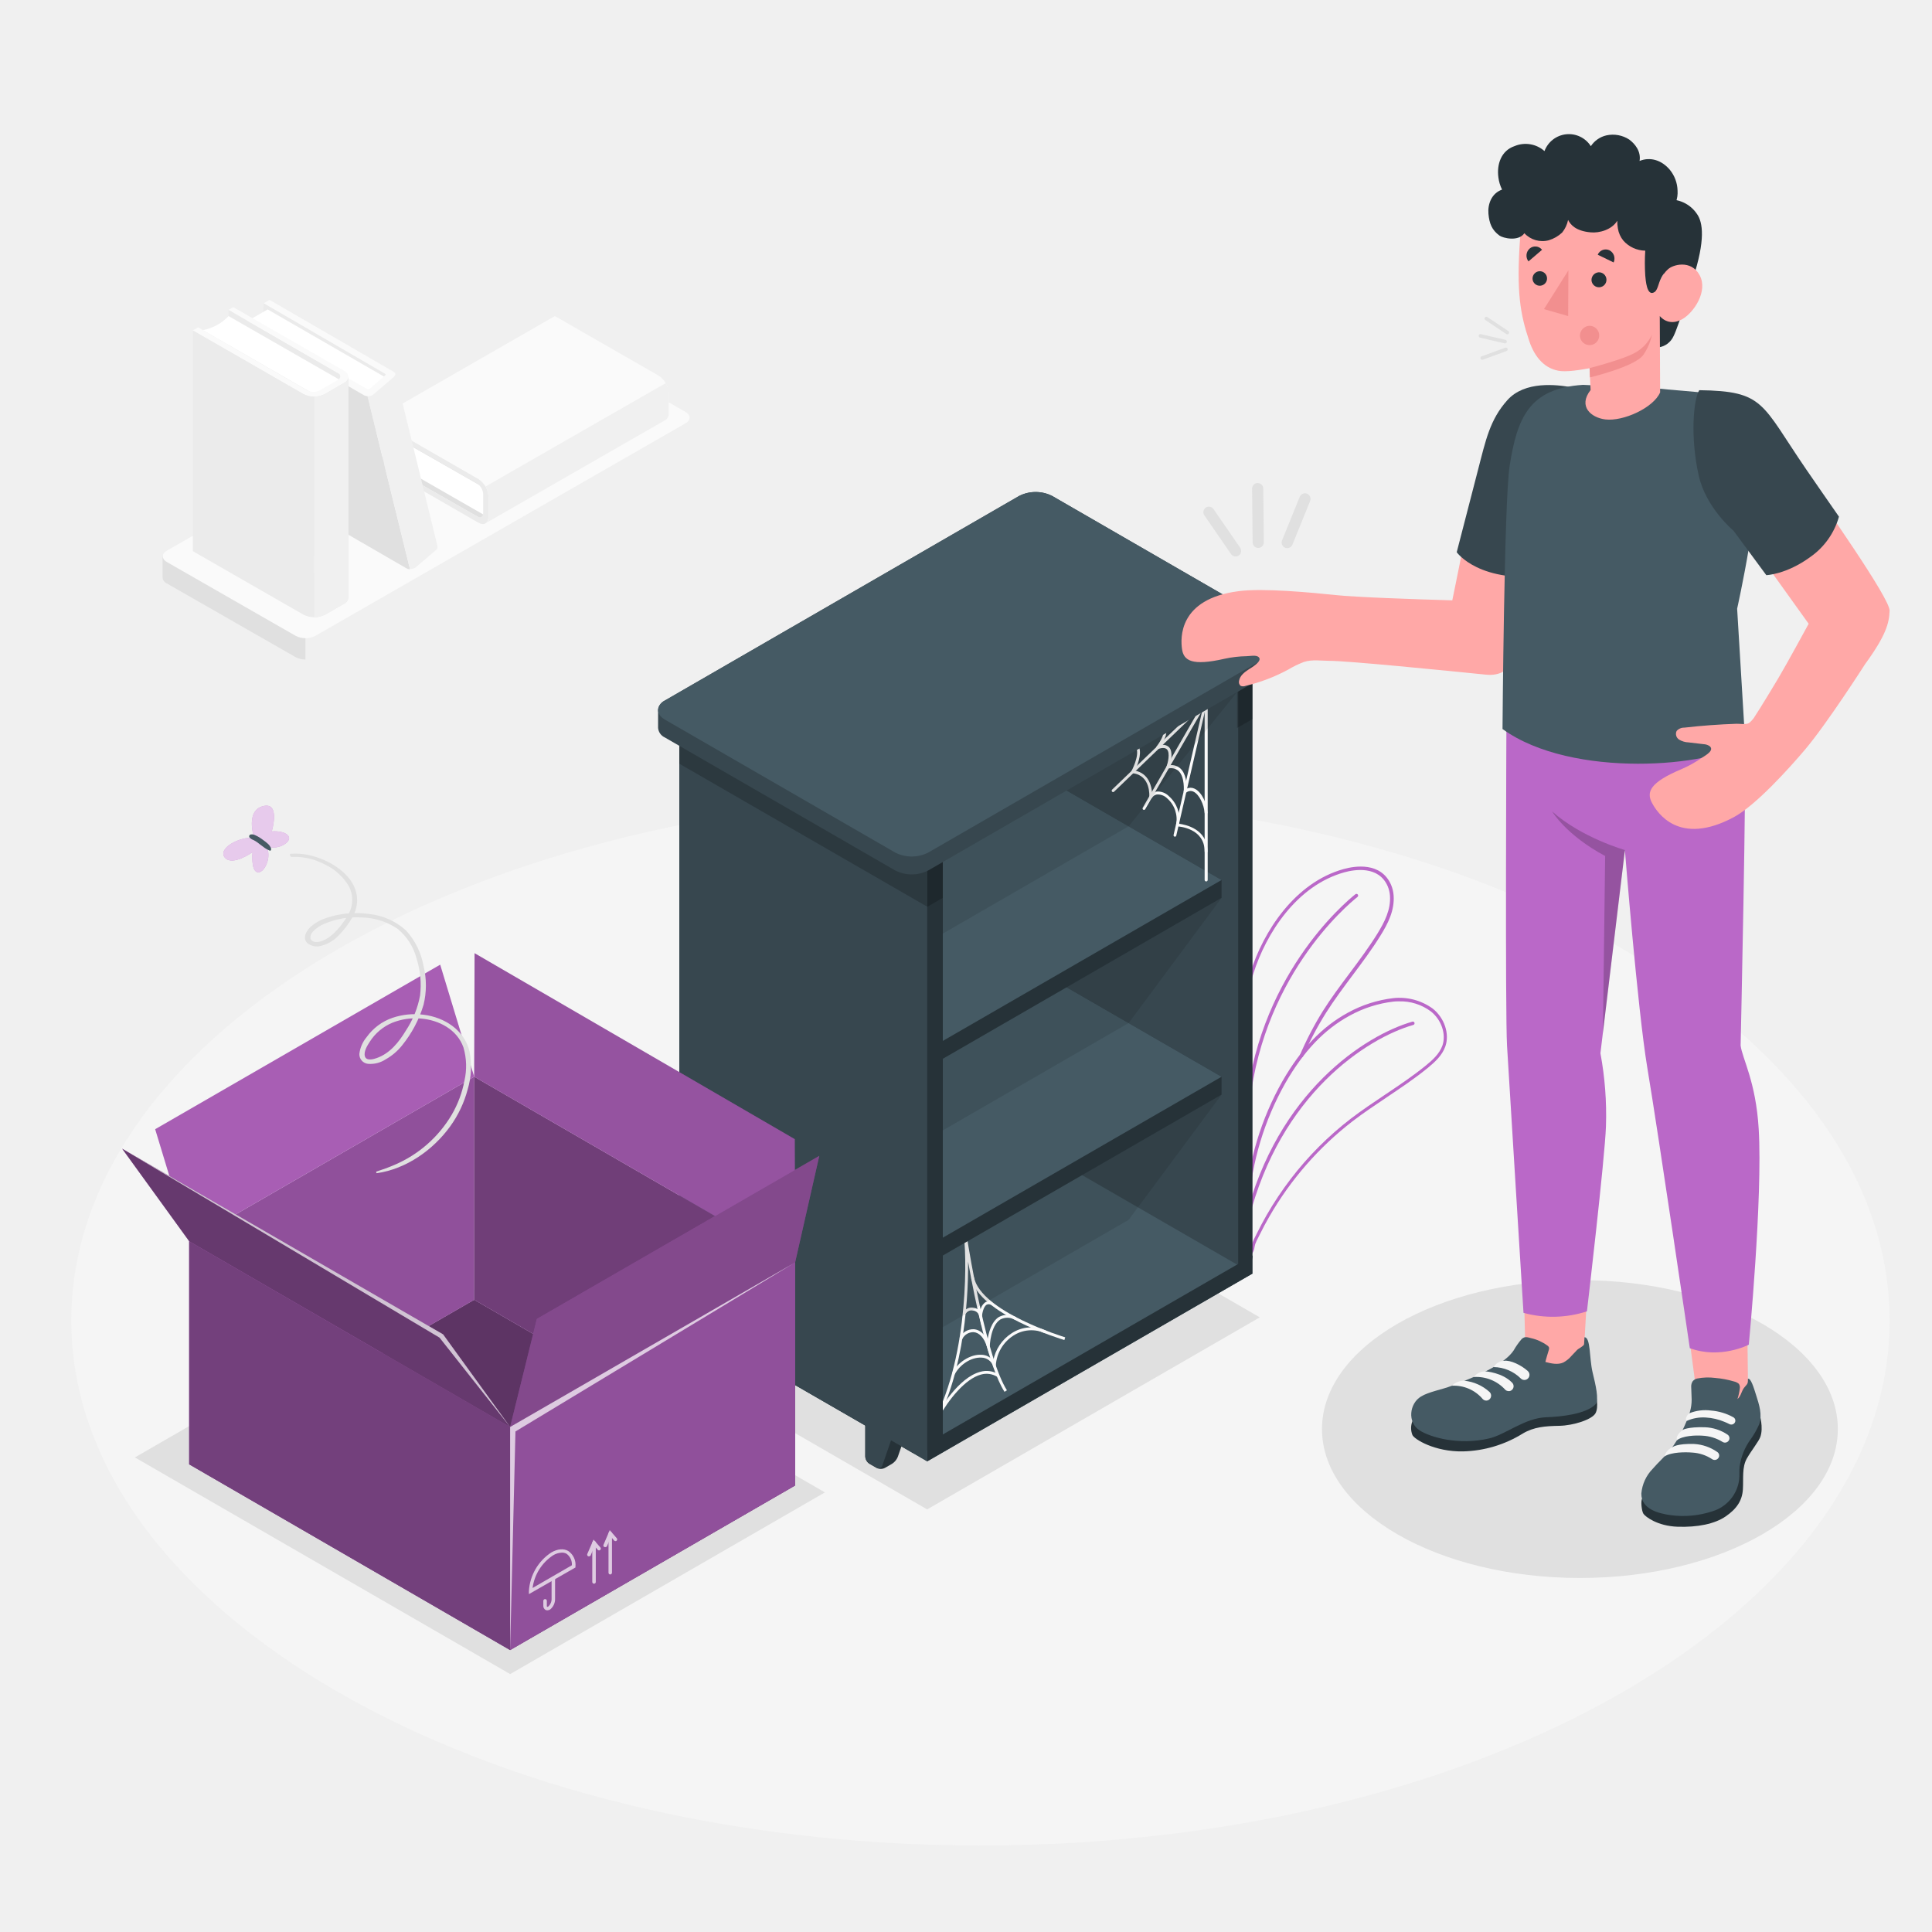
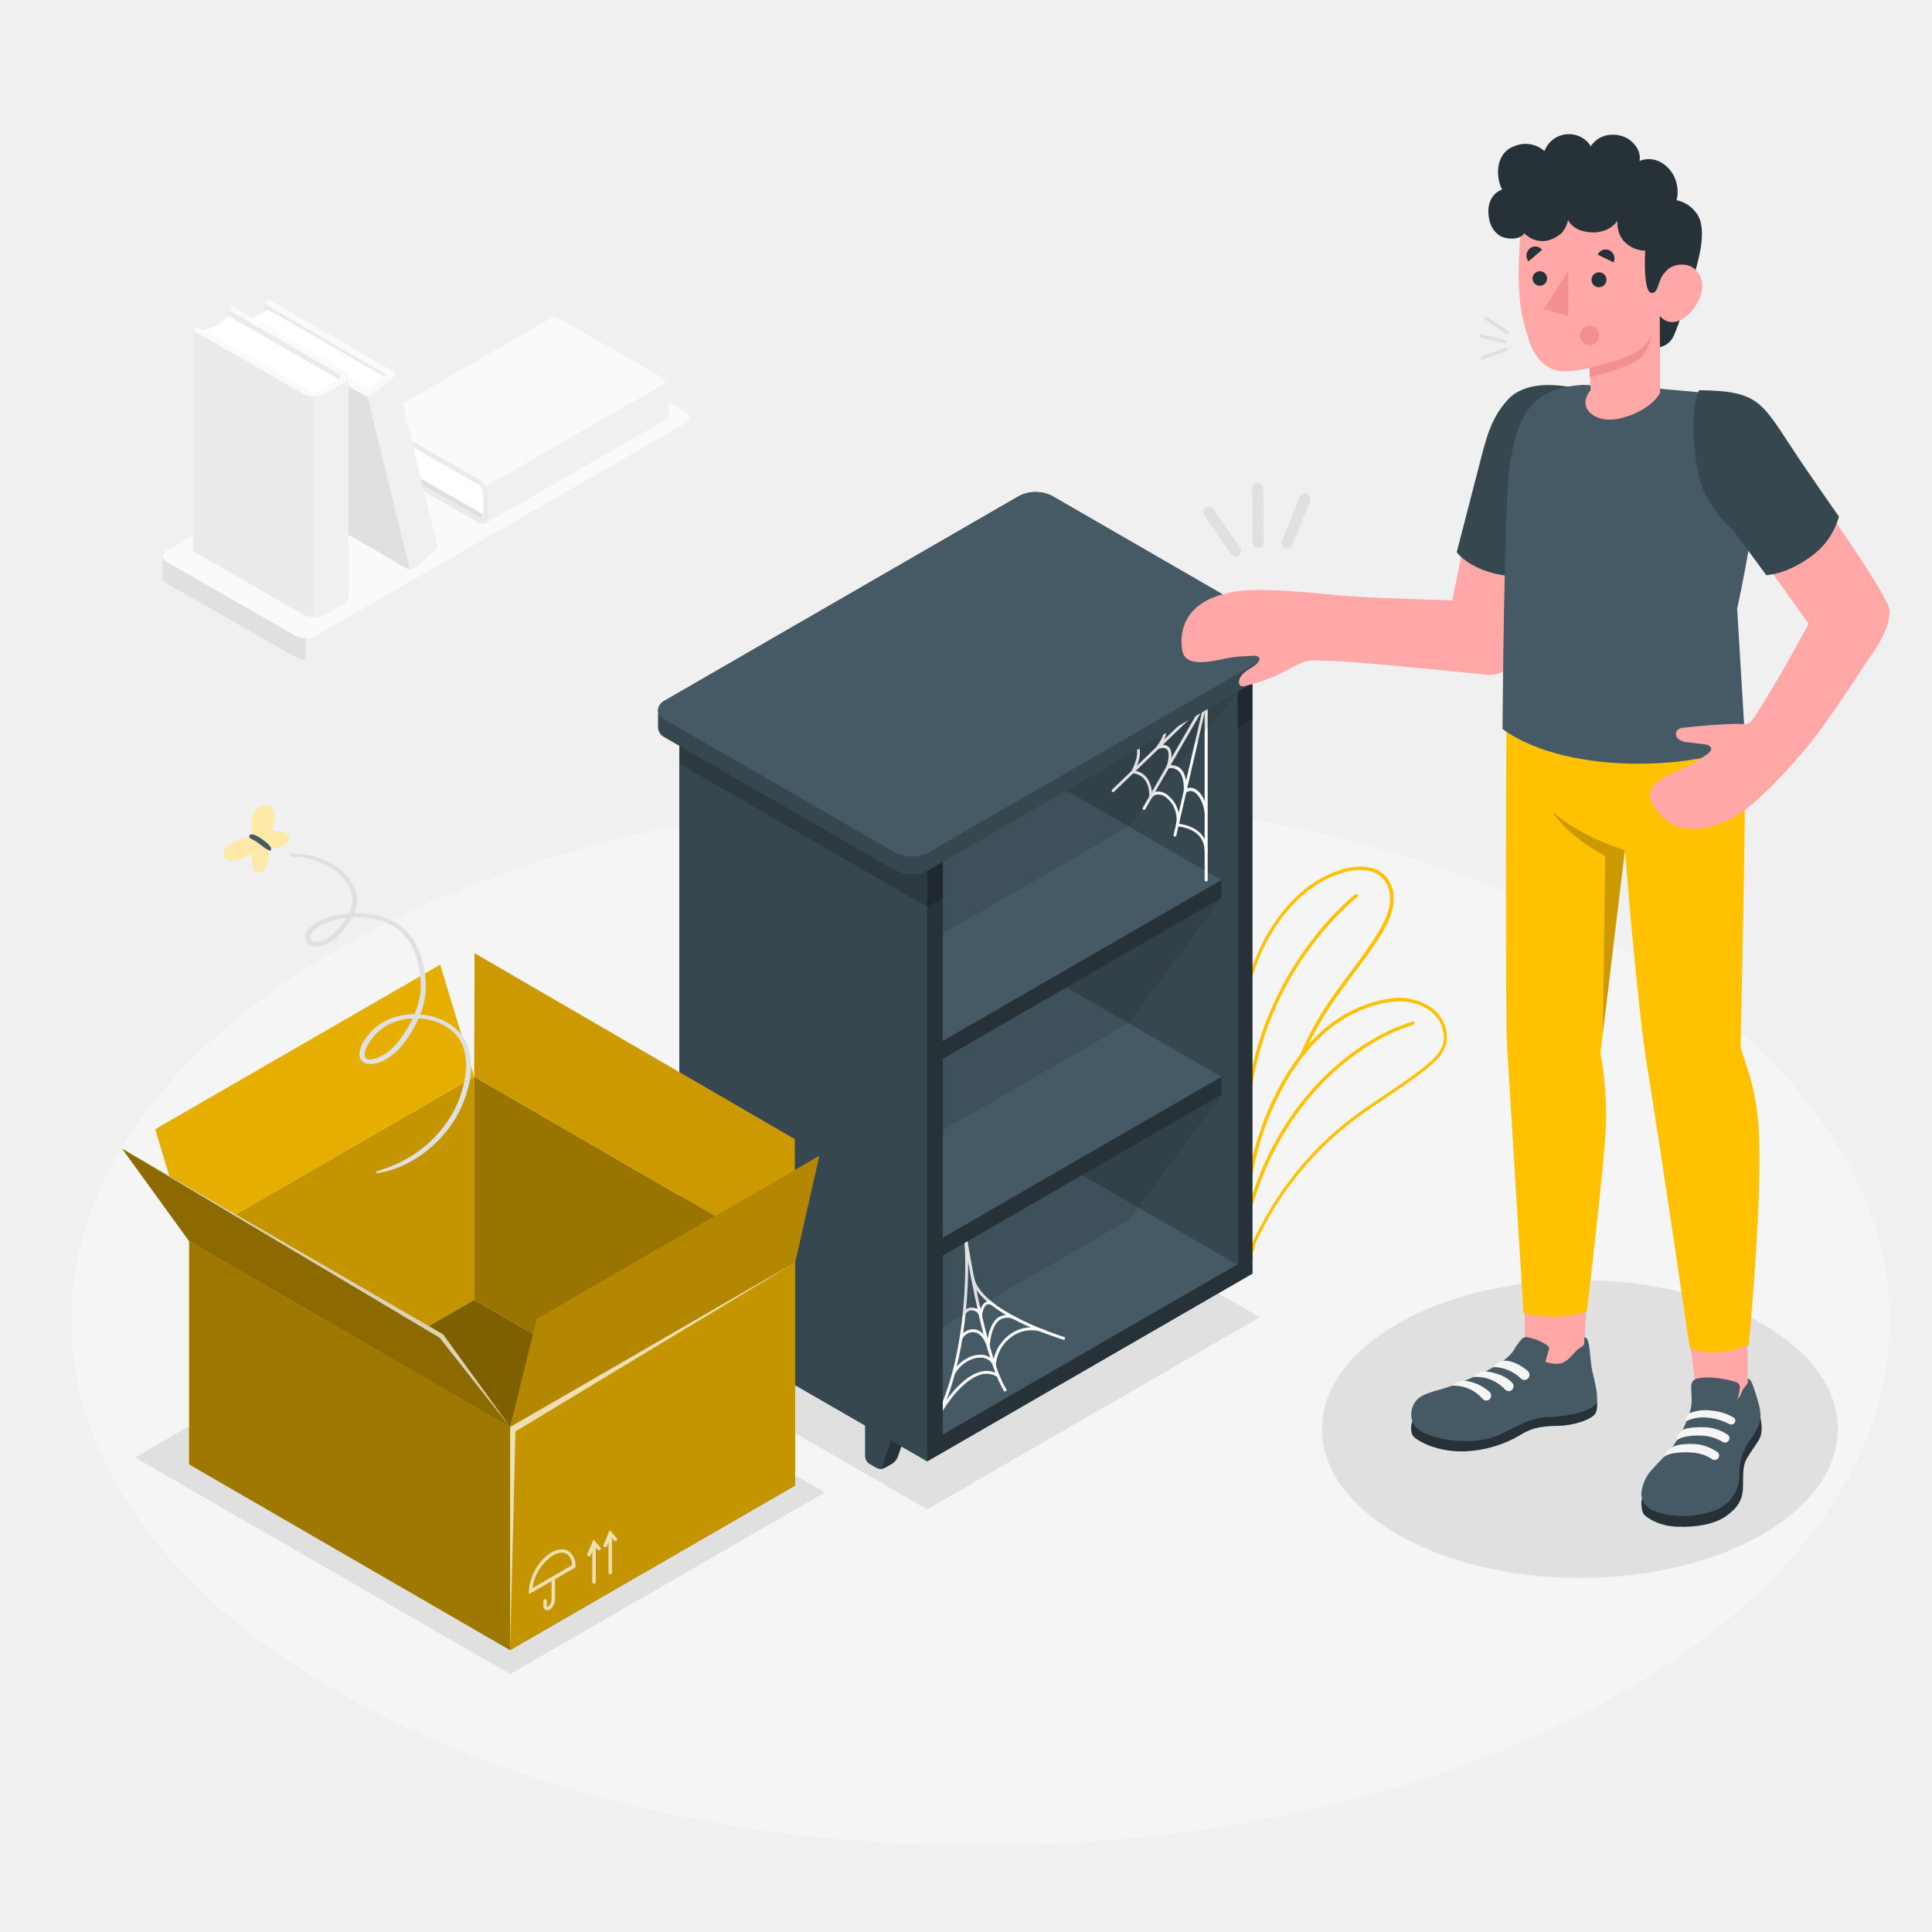
<svg xmlns="http://www.w3.org/2000/svg" viewBox="0 0 500 500">
-   <g id="freepik--Floor--inject-152">
-     <ellipse id="freepik--floor--inject-152" cx="253.74" cy="341.76" rx="235.29" ry="135.85" style="fill:#f5f5f5" />
+   <g id="freepik--Floor--inject-63">
+     <ellipse id="freepik--floor--inject-63" cx="253.74" cy="341.76" rx="235.29" ry="135.85" style="fill:#f5f5f5" />
  </g>
-   <g id="freepik--Shadow--inject-152">
-     <ellipse id="freepik--shadow--inject-152" cx="408.88" cy="369.84" rx="66.75" ry="38.54" style="fill:#e0e0e0" />
-     <polygon id="freepik--shadow--inject-152" points="239.95 390.63 164.65 347.14 250.72 297.45 326.03 340.93 239.95 390.63" style="fill:#e0e0e0" />
-     <polygon id="freepik--shadow--inject-152" points="34.91 377.18 132.03 433.25 213.49 386.23 116.37 330.16 34.91 377.18" style="fill:#e0e0e0" />
+   <g id="freepik--Shadow--inject-63">
+     <ellipse id="freepik--shadow--inject-63" cx="408.88" cy="369.84" rx="66.75" ry="38.54" style="fill:#e0e0e0" />
+     <polygon id="freepik--shadow--inject-63" points="239.95 390.63 164.65 347.14 250.72 297.45 326.03 340.93 239.95 390.63" style="fill:#e0e0e0" />
+     <polygon id="freepik--shadow--inject-63" points="34.91 377.18 132.03 433.25 213.49 386.23 116.37 330.16 34.91 377.18" style="fill:#e0e0e0" />
  </g>
-   <g id="freepik--Shelf--inject-152">
-     <g id="freepik--shelf--inject-152">
-       <g id="freepik--shelf--inject-152">
+   <g id="freepik--Shelf--inject-63">
+     <g id="freepik--shelf--inject-63">
+       <g id="freepik--shelf--inject-63">
        <path d="M178.52,113.63v-5.52h0a1.87,1.87,0,0,0-1.1-1.47L144.09,87.52a5.7,5.7,0,0,0-5.12,0l-95.79,55a1.87,1.87,0,0,0-1.1,1.47h0v5.52h0a1.86,1.86,0,0,0,1.1,1.47L76.5,170.07a5.7,5.7,0,0,0,5.12,0l95.79-55a1.86,1.86,0,0,0,1.1-1.47Z" style="fill:#f0f0f0" />
        <path d="M43.18,145.43,76.5,164.55a5.64,5.64,0,0,0,5.12,0l95.79-55c1.41-.81,1.41-2.12,0-2.94L144.09,87.52a5.7,5.7,0,0,0-5.12,0l-95.79,55C41.77,143.31,41.77,144.62,43.18,145.43Z" style="fill:#fafafa" />
        <path d="M79.06,165.17v5.51a5.35,5.35,0,0,1-2.56-.61L43.18,151a1.86,1.86,0,0,1-1.1-1.47h0V144h0a1.43,1.43,0,0,1,.21-.63c-.39.71-.1,1.53.89,2.1L76.5,164.56A5.21,5.21,0,0,0,79.06,165.17Z" style="fill:#e0e0e0" />
      </g>
-       <g id="freepik--Book--inject-152">
+       <g id="freepik--Book--inject-63">
        <polygon points="96.96 118.53 125.19 134.62 171.82 107.86 143.6 91.76 96.96 118.53" style="fill:#e0e0e0" />
        <path d="M125.51,133.4,98.28,117.77a11.27,11.27,0,0,0-.15-7.06l27.06,15.46S125.71,127.88,125.51,133.4Z" style="fill:#fff" />
        <path d="M123.8,124a5.75,5.75,0,0,1,2.62,4.5v5.26c0,1.66-1.18,2.33-2.62,1.51L97,119.83v-1.3l26.48,15.1c.87.5,1.57.09,1.57-.9l0-4.88a3.44,3.44,0,0,0-1.57-2.7L97,110v-1.48Z" style="fill:#ebebeb" />
        <path d="M97,108.57,143.6,81.8l26.83,15.4a5.74,5.74,0,0,1,2.62,4.51V107a1.8,1.8,0,0,1-.77,1.68l-46.63,26.77a1.84,1.84,0,0,0,.76-1.68v-5.27a5.71,5.71,0,0,0-2.62-4.5Z" style="fill:#fafafa" />
        <path d="M125.65,125.91a5.2,5.2,0,0,1,.77,2.56v5.27a1.84,1.84,0,0,1-.76,1.68l46.63-26.77a1.8,1.8,0,0,0,.77-1.68v-5.26a5.2,5.2,0,0,0-.77-2.56Z" style="fill:#f0f0f0" />
      </g>
-       <g id="freepik--book--inject-152">
+       <g id="freepik--book--inject-63">
        <polygon points="68.26 78.48 67.99 82.04 99.51 98.95 100.22 96.87 68.26 78.48" style="fill:#ebebeb" />
        <polygon points="99.8 97.7 69.27 80.08 63.96 83.14 95.09 101.35 99.8 97.7" style="fill:#fff" />
        <path d="M89.36,99.46l-3,35.38a2.5,2.5,0,0,0,1.13,2l17.71,10.25a2.1,2.1,0,0,0,.92.26l-11-44.81a2.28,2.28,0,0,1-.92-.25l-1.27-.74Z" style="fill:#e0e0e0" />
        <path d="M96.44,102.25l3.16-2.71,2.31-2c.24-.38.52-.66.37-1l10.86,44.48,0,0c.15.31.19,1-.24,1.26l-5.47,4.68a2.35,2.35,0,0,1-1.35.26l-11-44.81A2.41,2.41,0,0,0,96.44,102.25Z" style="fill:#f0f0f0" />
        <path d="M101.92,96.25c.62.36.47.76,0,1.3l-5.48,4.69a2.44,2.44,0,0,1-2.26,0l-4.82-2.78c-.63-.36-.74-.88-.25-1.16a2.28,2.28,0,0,1,2,.14l3.8,2.2a.83.83,0,0,0,.75,0l4-3.48c.21-.12.21-.31,0-.43L68.26,78.48l1.5-.87Z" style="fill:#fafafa" />
      </g>
-       <g id="freepik--book--inject-152">
+       <g id="freepik--book--inject-63">
        <polygon points="59.16 80.19 89.19 97.53 89.19 154.67 59.16 137.32 59.16 80.19" style="fill:#ebebeb" />
        <path d="M88.22,98.48,59.16,81.8a12.28,12.28,0,0,1-6.65,3.64l28.82,16.61S83.19,101.61,88.22,98.48Z" style="fill:#fff" />
        <path d="M78.54,102a6.23,6.23,0,0,0,5.58,0L89,99.14c1.54-.89,1.54-2.32,0-3.21L60.37,79.49l-1.21.7L87.33,96.46a1,1,0,0,1,0,1.92L82.78,101a3.73,3.73,0,0,1-3.35,0L51.27,84.72l-1.38.79Z" style="fill:#fafafa" />
        <path d="M49.9,85.51v57.13l28.64,16.44a6.23,6.23,0,0,0,5.58,0l4.9-2.81a1.94,1.94,0,0,0,1.15-1.61V97.53A1.92,1.92,0,0,1,89,99.13L84.12,102a6.23,6.23,0,0,1-5.58,0Z" style="fill:#ebebeb" />
        <path d="M81.33,102.61a5.75,5.75,0,0,0,2.79-.66L89,99.13a1.92,1.92,0,0,0,1.15-1.6v57.13A1.94,1.94,0,0,1,89,156.27l-4.9,2.81a5.75,5.75,0,0,1-2.79.66Z" style="fill:#f0f0f0" />
      </g>
    </g>
  </g>
-   <g id="freepik--Plants--inject-152">
-     <g id="freepik--plants--inject-152">
-       <path d="M322.57,310c-.15-2.53-.49-5.56-.9-9.08-1.53-13.36-3.62-31.66,1.92-49.19,3.37-10.67,11.49-23.32,24.17-26.83,2.82-.78,9.64-1.93,12.26,4.12a8.52,8.52,0,0,1,.65,2.75c.27,3.84-1.46,7.23-3.38,10.32-2.21,3.59-4.77,7-7.25,10.32-2.34,3.14-4.77,6.38-6.89,9.74a84.16,84.16,0,0,0-6,11.43l-.81-.35a84.82,84.82,0,0,1,6-11.55c2.13-3.39,4.57-6.65,6.93-9.8,2.46-3.3,5-6.7,7.2-10.25,1.84-3,3.5-6.21,3.25-9.8a7.58,7.58,0,0,0-.58-2.46c-2.34-5.41-8.62-4.33-11.21-3.62-12.34,3.42-20.27,15.8-23.57,26.24-5.48,17.36-3.4,35.55-1.88,48.83.4,3.53.75,6.58.9,9.13Z" style="fill:#BA68C8" />
-       <path d="M323.47,324.54a.71.71,0,0,1-.2,0,1.25,1.25,0,0,1-.89-.69,2.3,2.3,0,0,1,0-1.53,9.93,9.93,0,0,0,0-2.89c0-.54-.09-1.11-.09-1.62V311.6a75.44,75.44,0,0,1,9.57-31.73c4.88-8.49,10.28-14.14,17-17.8a32.15,32.15,0,0,1,11.7-3.75,14.68,14.68,0,0,1,10.22,2.7c3.05,2.41,4.42,6.54,3.27,9.81-.81,2.29-2.66,4-4.55,5.55-3.37,2.75-7.05,5.21-10.6,7.59-2.95,2-6,4-8.85,6.2a84.23,84.23,0,0,0-21.53,24.65c-.9,1.55-1.75,3.15-2.53,4.75l-.32.63a14.79,14.79,0,0,0-.82,1.77c-.05.13-.1.4-.17.71a3.73,3.73,0,0,1-.53,1.61A1,1,0,0,1,323.47,324.54ZM362,259.15c-.45,0-.9,0-1.36.06a30.88,30.88,0,0,0-11.35,3.64c-6.56,3.57-11.85,9.12-16.65,17.46a74.64,74.64,0,0,0-9.45,31.33v6.15c0,.48,0,1,.09,1.55a10.41,10.41,0,0,1,0,3.16,1.59,1.59,0,0,0,0,1,.38.38,0,0,0,.26.2,4.06,4.06,0,0,0,.36-1.17,6.12,6.12,0,0,1,.2-.82,15.11,15.11,0,0,1,.86-1.87l.31-.62c.8-1.62,1.66-3.23,2.56-4.8a87.73,87.73,0,0,1,6.21-9.32,84.39,84.39,0,0,1,15.55-15.59c2.88-2.2,5.94-4.25,8.9-6.23,3.54-2.37,7.19-4.82,10.54-7.54,1.78-1.45,3.53-3.08,4.27-5.16,1-2.93-.23-6.64-3-8.83A13.15,13.15,0,0,0,362,259.15Z" style="fill:#BA68C8" />
-       <path d="M322.72,316l-.11,0a.43.43,0,0,1-.32-.53c8.25-32.9,31.06-47.58,43.24-51.07a.44.44,0,0,1,.54.3.45.45,0,0,1-.3.55c-12,3.43-34.47,17.92-42.62,50.43A.45.45,0,0,1,322.72,316Z" style="fill:#BA68C8" />
-       <path d="M322.67,289h0a.45.45,0,0,1-.41-.48c2.63-35.53,25.87-55,28.51-57.09a.43.43,0,0,1,.62.07.44.44,0,0,1-.07.62c-2.61,2.07-25.58,21.31-28.17,56.47A.46.46,0,0,1,322.67,289Z" style="fill:#BA68C8" />
+   <g id="freepik--Plants--inject-63">
+     <g id="freepik--plants--inject-63">
+       <path d="M322.57,310c-.15-2.53-.49-5.56-.9-9.08-1.53-13.36-3.62-31.66,1.92-49.19,3.37-10.67,11.49-23.32,24.17-26.83,2.82-.78,9.64-1.93,12.26,4.12a8.52,8.52,0,0,1,.65,2.75c.27,3.84-1.46,7.23-3.38,10.32-2.21,3.59-4.77,7-7.25,10.32-2.34,3.14-4.77,6.38-6.89,9.74a84.16,84.16,0,0,0-6,11.43l-.81-.35a84.82,84.82,0,0,1,6-11.55c2.13-3.39,4.57-6.65,6.93-9.8,2.46-3.3,5-6.7,7.2-10.25,1.84-3,3.5-6.21,3.25-9.8a7.58,7.58,0,0,0-.58-2.46c-2.34-5.41-8.62-4.33-11.21-3.62-12.34,3.42-20.27,15.8-23.57,26.24-5.48,17.36-3.4,35.55-1.88,48.83.4,3.53.75,6.58.9,9.13Z" style="fill:#FFC100" />
+       <path d="M323.47,324.54a.71.71,0,0,1-.2,0,1.25,1.25,0,0,1-.89-.69,2.3,2.3,0,0,1,0-1.53,9.93,9.93,0,0,0,0-2.89c0-.54-.09-1.11-.09-1.62V311.6a75.44,75.44,0,0,1,9.57-31.73c4.88-8.49,10.28-14.14,17-17.8a32.15,32.15,0,0,1,11.7-3.75,14.68,14.68,0,0,1,10.22,2.7c3.05,2.41,4.42,6.54,3.27,9.81-.81,2.29-2.66,4-4.55,5.55-3.37,2.75-7.05,5.21-10.6,7.59-2.95,2-6,4-8.85,6.2a84.23,84.23,0,0,0-21.53,24.65c-.9,1.55-1.75,3.15-2.53,4.75l-.32.63a14.79,14.79,0,0,0-.82,1.77c-.05.13-.1.4-.17.71a3.73,3.73,0,0,1-.53,1.61A1,1,0,0,1,323.47,324.54ZM362,259.15c-.45,0-.9,0-1.36.06a30.88,30.88,0,0,0-11.35,3.64c-6.56,3.57-11.85,9.12-16.65,17.46a74.64,74.64,0,0,0-9.45,31.33v6.15c0,.48,0,1,.09,1.55a10.41,10.41,0,0,1,0,3.16,1.59,1.59,0,0,0,0,1,.38.38,0,0,0,.26.2,4.06,4.06,0,0,0,.36-1.17,6.12,6.12,0,0,1,.2-.82,15.11,15.11,0,0,1,.86-1.87l.31-.62c.8-1.62,1.66-3.23,2.56-4.8a87.73,87.73,0,0,1,6.21-9.32,84.39,84.39,0,0,1,15.55-15.59c2.88-2.2,5.94-4.25,8.9-6.23,3.54-2.37,7.19-4.82,10.54-7.54,1.78-1.45,3.53-3.08,4.27-5.16,1-2.93-.23-6.64-3-8.83A13.15,13.15,0,0,0,362,259.15Z" style="fill:#FFC100" />
+       <path d="M322.72,316l-.11,0a.43.43,0,0,1-.32-.53c8.25-32.9,31.06-47.58,43.24-51.07a.44.44,0,0,1,.54.3.45.45,0,0,1-.3.55c-12,3.43-34.47,17.92-42.62,50.43A.45.45,0,0,1,322.72,316Z" style="fill:#FFC100" />
+       <path d="M322.67,289h0a.45.45,0,0,1-.41-.48c2.63-35.53,25.87-55,28.51-57.09a.43.43,0,0,1,.62.07.44.44,0,0,1-.07.62c-2.61,2.07-25.58,21.31-28.17,56.47A.46.46,0,0,1,322.67,289Z" style="fill:#FFC100" />
    </g>
  </g>
-   <g id="freepik--Bookshelf--inject-152">
-     <g id="freepik--bookshelf--inject-152">
+   <g id="freepik--Bookshelf--inject-63">
+     <g id="freepik--bookshelf--inject-63">
      <path d="M319.9,165.09,264.29,133a3,3,0,0,0-3-.29l-4,2.31a3,3,0,0,0-1.27,2.77V290a9.45,9.45,0,0,0,4.28,7.4l55.6,32.05a3,3,0,0,0,3,.3l4-2.32a3,3,0,0,0,1.25-2.76V172.49A9.44,9.44,0,0,0,319.9,165.09Z" style="fill:#263238" />
      <path d="M268,292.61l-4,2.31v12.66a2.36,2.36,0,0,0,1.07,1.85l1.87,1.08a2.37,2.37,0,0,0,2.14,0l1.87-1.08a3.8,3.8,0,0,0,1.47-1.79l3.61-10.4Z" style="fill:#263238" />
      <path d="M264,307.58a2.36,2.36,0,0,0,1.07,1.85l1.87,1.08a1,1,0,0,0,1.47-.55L272,299.55l-8-4.63Z" style="fill:#37474f" />
      <path d="M308.12,315.7l-4,2.32v12.65a2.37,2.37,0,0,0,1.06,1.86l1.88,1.08a2.35,2.35,0,0,0,2.13,0l1.88-1.08a3.8,3.8,0,0,0,1.47-1.79l3.6-10.41Z" style="fill:#263238" />
      <path d="M304.12,330.67a2.37,2.37,0,0,0,1.06,1.86l1.88,1.08a1,1,0,0,0,1.47-.55l3.61-10.41-8-4.63Z" style="fill:#37474f" />
      <path d="M260.56,135.43l55.6,32a9.47,9.47,0,0,1,4.28,7.41V327.05a2.61,2.61,0,0,1-4.28,2.47l-55.6-32.06a9.44,9.44,0,0,1-4.27-7.4V137.89a2.6,2.6,0,0,1,4.27-2.46Z" style="fill:#37474f" />
-       <g id="freepik--Bottom--inject-152">
+       <g id="freepik--Bottom--inject-63">
        <polygon points="179.82 343.48 239.96 378.2 324.16 329.59 320.15 327.27 260.01 292.55 179.82 338.85 179.82 343.48" style="fill:#455a64" />
        <polygon points="239.96 378.2 239.96 373.57 324.16 324.96 324.16 329.59 239.96 378.2" style="fill:#263238" />
      </g>
      <path d="M240.34,371.46l-.61-.41C250.4,354.9,250.33,327,249.46,320c-.07-.47-.12-.76-.13-.87l.73-.12c0,.22.08.48.12.79.78,4.95,5.19,31.84,10.41,40l-.62.4c-4.13-6.41-7.66-23.71-9.43-33.69C250.65,337.84,249,358.43,240.34,371.46Z" style="fill:#fafafa" />
      <path d="M275.46,346.8c-.91-.27-22.17-6.71-24.13-16.09l.73-.15c1.86,8.95,23.39,15.47,23.61,15.54Z" style="fill:#fafafa" />
      <path d="M254,343l-.54-2.29a1.89,1.89,0,0,0-1.76-1.56,1.74,1.74,0,0,0-1.78.89l-.69-.29a2.48,2.48,0,0,1,2.53-1.34,2.6,2.6,0,0,1,1.89,1A3.68,3.68,0,0,1,255,337a1.85,1.85,0,0,1,1.82.06l-.33.66a1.16,1.16,0,0,0-1.13-.07c-.85.48-1.18,2.33-1.23,3Z" style="fill:#fafafa" />
      <path d="M256.09,350.63l-.66-2.08c-.75-2.35-2-3.7-3.48-3.79a3.18,3.18,0,0,0-2.95,1.85l-.67-.32A3.89,3.89,0,0,1,252,344c.89.05,2.42.53,3.56,2.85.25-1.83,1-4.77,2.93-6a4.6,4.6,0,0,1,4.51.05l-.31.67a3.89,3.89,0,0,0-3.8-.09c-2.57,1.6-2.74,6.89-2.74,6.95Z" style="fill:#fafafa" />
      <path d="M247.06,355.71l-.66-.34c1.48-2.85,4.73-4.9,7.55-4.76a4,4,0,0,1,3.1,1.53,10.85,10.85,0,0,1,4.74-7.08,9.21,9.21,0,0,1,9-.67l-.29.67a8.53,8.53,0,0,0-8.28.62,9.91,9.91,0,0,0-4.5,7.68l0,1.89-.7-1.76a3.28,3.28,0,0,0-3.06-2.14C251.37,351.22,248.42,353.1,247.06,355.71Z" style="fill:#fafafa" />
      <path d="M243,366.75l-.65-.36c.9-1.64,5.69-9.88,11.36-11.37a5.89,5.89,0,0,1,4.78.69l-.38.63a5.22,5.22,0,0,0-4.21-.61C249.74,356.83,245.44,362.35,243,366.75Z" style="fill:#fafafa" />
      <polygon points="316.14 278.66 316.14 283.29 239.96 327.27 179.82 292.55 179.82 287.92 256 243.94 316.14 278.66" style="fill:#263238" />
      <polygon points="316.14 278.66 239.96 322.64 179.82 287.92 256 243.94 316.14 278.66" style="fill:#455a64" />
      <polygon points="316.14 227.74 316.14 232.36 239.96 276.35 179.82 241.62 179.82 237 256 193.01 316.14 227.74" style="fill:#263238" />
      <polygon points="316.14 227.74 239.96 271.72 179.82 237 256 193.01 316.14 227.74" style="fill:#455a64" />
-       <g id="freepik--Side--inject-152">
+       <g id="freepik--Side--inject-63">
        <path d="M239.7,211.33l-55.6-32.05a3,3,0,0,0-3-.3c-.72.41-3.28,1.9-4,2.31a3,3,0,0,0-1.26,2.77V336.23a9.45,9.45,0,0,0,4.28,7.4l55.6,32.06a3,3,0,0,0,3,.3c.72-.42,3.3-1.9,4-2.33A3,3,0,0,0,244,370.9V218.74A9.45,9.45,0,0,0,239.7,211.33Z" style="fill:#263238" />
        <polygon points="239.96 234.69 243.98 232.37 243.98 218.47 239.95 220.79 239.96 234.69" style="opacity:0.2" />
        <polygon points="320.16 188.39 324.18 186.08 324.18 172.18 320.15 174.5 320.16 188.39" style="opacity:0.2" />
        <path d="M187.84,338.85l-4,2.31v12.66a2.36,2.36,0,0,0,1.07,1.85l1.87,1.08a2.37,2.37,0,0,0,2.14,0l1.87-1.08a3.82,3.82,0,0,0,1.47-1.78l3.61-10.41Z" style="fill:#263238" />
        <path d="M183.83,353.82a2.36,2.36,0,0,0,1.07,1.85l1.87,1.08a1,1,0,0,0,1.47-.55l3.61-10.41-8-4.63Z" style="fill:#37474f" />
        <path d="M227.93,362l-4,2.31v12.66a2.35,2.35,0,0,0,1.06,1.85l1.88,1.08a2.35,2.35,0,0,0,2.13,0l1.88-1.08a3.88,3.88,0,0,0,1.47-1.78l3.6-10.41Z" style="fill:#263238" />
        <path d="M223.93,376.92a2.35,2.35,0,0,0,1.06,1.85l1.88,1.08a1,1,0,0,0,1.47-.55l3.6-10.41-8-4.63Z" style="fill:#37474f" />
        <path d="M180.08,181.6l55.61,32.05a9.46,9.46,0,0,1,4.27,7.41V378.2s-3.09-1.83-4.27-2.51l-55.6-32.06a9.45,9.45,0,0,1-4.28-7.4V184.06a2.6,2.6,0,0,1,4.27-2.46Z" style="fill:#37474f" />
        <path d="M235.69,213.65,180.08,181.6a2.6,2.6,0,0,0-4.27,2.46v13.59l64.15,37V221.06A9.46,9.46,0,0,0,235.69,213.65Z" style="opacity:0.2" />
      </g>
      <path d="M312.13,228.11a.38.38,0,0,1-.37-.37V182.08l-43.55,25.14a.35.35,0,0,1-.5-.13.37.37,0,0,1,.13-.51L312,181.12a.35.35,0,0,1,.37,0,.37.37,0,0,1,.18.32v46.3A.37.37,0,0,1,312.13,228.11Z" style="fill:#fafafa" />
      <path d="M304.11,216.53H304a.37.37,0,0,1-.28-.44l7.46-32.31-14.8,25.63a.36.36,0,0,1-.5.14.37.37,0,0,1-.14-.51l16-27.78a.38.38,0,0,1,.46-.16.37.37,0,0,1,.22.43l-8,34.73A.36.36,0,0,1,304.11,216.53Z" style="fill:#fafafa" />
      <path d="M288.08,205a.36.36,0,0,1-.27-.12.37.37,0,0,1,0-.52l24.06-23.15a.37.37,0,0,1,.52,0,.38.38,0,0,1,0,.53l-24.06,23.14A.36.36,0,0,1,288.08,205Z" style="fill:#fafafa" />
      <path d="M312.13,220.72h0a.38.38,0,0,1-.37-.37c0-6.06-6.76-6.47-7.05-6.48a.39.39,0,0,1-.28-.15.36.36,0,0,1-.06-.3,7.19,7.19,0,0,0-2.31-6.81,3.45,3.45,0,0,0-2.66-1,1.85,1.85,0,0,0-1.27.86.37.37,0,0,1-.43.17.37.37,0,0,1-.26-.38c0-.23.41-5.62-4.33-6.15a.38.38,0,0,1-.29-.2.37.37,0,0,1,0-.34s2.1-3.93,1.29-5.86a1.56,1.56,0,0,0-1.07-.92.36.36,0,0,1-.25-.46.38.38,0,0,1,.46-.25,2.27,2.27,0,0,1,1.54,1.35c.77,1.83-.53,4.86-1.09,6,3.68.71,4.36,4.18,4.46,5.9a2.82,2.82,0,0,1,1.1-.47,4,4,0,0,1,3.27,1.21,8,8,0,0,1,2.63,7.12c1.62.21,7.34,1.34,7.33,7.18A.37.37,0,0,1,312.13,220.72Z" style="fill:#fafafa" />
      <path d="M312.13,210.74a.37.37,0,0,1-.37-.34c-.16-2.12-1.39-4.86-2.94-5.54a1.73,1.73,0,0,0-1.87.3.38.38,0,0,1-.41,0,.37.37,0,0,1-.19-.36s.33-3.75-1.36-5.3a3,3,0,0,0-2.68-.6.36.36,0,0,1-.35-.12.38.38,0,0,1-.07-.37c.34-.93,1-3.54.11-4.47-.42-.43-1.19-.47-2.3-.11a.37.37,0,0,1-.42-.14.38.38,0,0,1,0-.44c.62-.78,2.15-3.06,1.77-4.15a.92.92,0,0,0-.74-.56.37.37,0,0,1-.27-.45.35.35,0,0,1,.44-.27,1.62,1.62,0,0,1,1.27,1c.41,1.19-.59,3-1.29,4a2.28,2.28,0,0,1,2.06.53c1.1,1.14.57,3.55.24,4.68a3.48,3.48,0,0,1,2.72.85c1.49,1.36,1.65,4,1.63,5.21a2.35,2.35,0,0,1,2,0c1.89.83,3.2,3.78,3.39,6.17a.36.36,0,0,1-.34.39Z" style="fill:#fafafa" />
-       <g id="freepik--Top--inject-152">
+       <g id="freepik--Top--inject-63">
        <path d="M333.67,165.24a3,3,0,0,0-1.76-2.47L272.3,128.35a9.47,9.47,0,0,0-8.55,0l-91.68,52.94a3,3,0,0,0-1.76,2.47v4.63a3,3,0,0,0,1.76,2.47l59.61,34.41a9.41,9.41,0,0,0,8.55,0l91.68-52.93a3,3,0,0,0,1.76-2.47Z" style="fill:#37474f" />
        <path d="M231.68,220.64l-59.61-34.41c-2.36-1.37-2.36-3.58,0-4.94l91.68-52.94a9.47,9.47,0,0,1,8.55,0l59.61,34.42c2.37,1.37,2.37,3.57,0,4.94l-91.68,52.93A9.41,9.41,0,0,1,231.68,220.64Z" style="fill:#455a64" />
      </g>
-       <g id="freepik--Shadows--inject-152">
+       <g id="freepik--Shadows--inject-63">
        <polygon points="320.15 179.12 292.09 213.85 243.98 241.63 243.97 223.11 320.15 179.12" style="opacity:0.1" />
        <polygon points="316.14 232.36 292.09 264.77 243.98 292.56 243.98 274.03 316.14 232.36" style="opacity:0.1" />
        <polygon points="316.14 283.29 292.09 315.7 243.98 343.49 243.98 324.96 316.14 283.29" style="opacity:0.1" />
      </g>
    </g>
  </g>
-   <g id="freepik--Box--inject-152">
-     <g id="freepik--box--inject-152">
-       <polygon points="205.78 384.44 132.02 427.03 48.96 378.96 122.72 336.38 205.78 384.44" style="fill:#BA68C8" />
+   <g id="freepik--Box--inject-63">
+     <g id="freepik--box--inject-63">
+       <polygon points="205.78 384.44 132.02 427.03 48.96 378.96 122.72 336.38 205.78 384.44" style="fill:#FFC100" />
      <polygon points="205.78 384.44 132.02 427.03 48.96 378.96 122.72 336.38 205.78 384.44" style="opacity:0.5" />
-       <polygon points="122.72 278.65 122.72 336.38 48.96 378.96 48.96 321.24 122.72 278.65" style="fill:#BA68C8" />
+       <polygon points="122.72 278.65 122.72 336.38 48.96 378.96 48.96 321.24 122.72 278.65" style="fill:#FFC100" />
      <polygon points="122.72 278.65 122.72 336.38 48.96 378.96 48.96 321.24 122.72 278.65" style="opacity:0.23" />
-       <polygon points="132.02 369.3 132.02 427.03 48.96 378.96 48.96 321.24 132.02 369.3" style="fill:#BA68C8" />
+       <polygon points="132.02 369.3 132.02 427.03 48.96 378.96 48.96 321.24 132.02 369.3" style="fill:#FFC100" />
      <polygon points="132.02 369.3 132.02 427.03 48.96 378.96 48.96 321.24 132.02 369.3" style="opacity:0.38" />
-       <polygon points="205.78 326.71 205.78 384.44 122.72 336.38 122.72 278.65 205.78 326.71" style="fill:#BA68C8" />
+       <polygon points="205.78 326.71 205.78 384.44 122.72 336.38 122.72 278.65 205.78 326.71" style="fill:#FFC100" />
      <polygon points="205.78 326.71 205.78 384.44 122.72 336.38 122.72 278.65 205.78 326.71" style="opacity:0.4" />
-       <polygon points="205.78 384.44 205.78 326.71 132.02 369.3 132.02 427.03 205.78 384.44" style="fill:#BA68C8" />
+       <polygon points="205.78 384.44 205.78 326.71 132.02 369.3 132.02 427.03 205.78 384.44" style="fill:#FFC100" />
      <polygon points="205.78 384.44 205.78 326.71 132.02 369.3 132.02 427.03 205.78 384.44" style="opacity:0.23" />
-       <polygon points="122.72 278.65 122.82 246.69 205.68 294.81 205.78 326.71 122.72 278.65" style="fill:#BA68C8" />
+       <polygon points="122.72 278.65 122.82 246.69 205.68 294.81 205.78 326.71 122.72 278.65" style="fill:#FFC100" />
      <polygon points="122.72 278.65 122.82 246.69 205.68 294.81 205.78 326.71 122.72 278.65" style="opacity:0.2" />
-       <polygon points="132.02 369.3 138.94 341.34 212.03 299.14 205.78 326.71 132.02 369.3" style="fill:#BA68C8" />
+       <polygon points="132.02 369.3 138.94 341.34 212.03 299.14 205.78 326.71 132.02 369.3" style="fill:#FFC100" />
      <polygon points="132.02 369.3 138.94 341.34 212.03 299.14 205.78 326.71 132.02 369.3" style="opacity:0.3" />
-       <polygon points="48.96 321.24 40.16 292.24 113.92 249.66 122.72 278.65 48.96 321.24" style="fill:#BA68C8" />
+       <polygon points="48.96 321.24 40.16 292.24 113.92 249.66 122.72 278.65 48.96 321.24" style="fill:#FFC100" />
      <polygon points="48.96 321.24 40.16 292.24 113.92 249.66 122.72 278.65 48.96 321.24" style="opacity:0.1" />
-       <polygon points="48.96 321.24 31.6 297.27 114.67 345.33 132.02 369.3 48.96 321.24" style="fill:#BA68C8" />
+       <polygon points="48.96 321.24 31.6 297.27 114.67 345.33 132.02 369.3 48.96 321.24" style="fill:#FFC100" />
      <polygon points="48.96 321.24 31.6 297.27 114.67 345.33 132.02 369.3 48.96 321.24" style="opacity:0.45" />
      <g style="opacity:0.7">
        <path d="M153.74,409.86a.46.46,0,0,1-.46-.45V399.25a.47.47,0,0,1,.46-.46.46.46,0,0,1,.45.46v10.16A.45.45,0,0,1,153.74,409.86Z" style="fill:#fff" />
        <path d="M152.41,402.77a.58.58,0,0,1-.18,0,.47.47,0,0,1-.24-.6l1.62-3.73,1.8,2.08a.46.46,0,0,1-.69.6l-.85-1-1,2.4A.47.47,0,0,1,152.41,402.77Z" style="fill:#fff" />
        <path d="M157.93,407.47a.46.46,0,0,1-.45-.46V396.86a.45.45,0,1,1,.9,0V407A.46.46,0,0,1,157.93,407.47Z" style="fill:#fff" />
        <path d="M156.6,400.38a.58.58,0,0,1-.18,0,.45.45,0,0,1-.23-.6L157.8,396l1.8,2.07a.46.46,0,0,1,0,.64.45.45,0,0,1-.64,0l-.85-1-1,2.4A.46.46,0,0,1,156.6,400.38Z" style="fill:#fff" />
      </g>
      <g style="opacity:0.7">
        <path d="M141.65,416.75a1,1,0,0,1-.49-.12,1.2,1.2,0,0,1-.55-1.09v-1.25a.46.46,0,0,1,.46-.45.45.45,0,0,1,.45.45v1.25c0,.18,0,.28.09.3s.14,0,.29-.08a2.65,2.65,0,0,0,.85-2.05v-5.2a.45.45,0,1,1,.9,0v5.2a3.44,3.44,0,0,1-1.29,2.83A1.41,1.41,0,0,1,141.65,416.75Z" style="fill:#fff" />
        <path d="M136.88,412.56v-.78a12.87,12.87,0,0,1,5.79-10c1.64-.94,3.2-1.08,4.4-.38a4.33,4.33,0,0,1,1.86,4v.26Zm8.51-10.74a4.7,4.7,0,0,0-2.26.7,12,12,0,0,0-5.3,8.45L148,405.09a3.37,3.37,0,0,0-1.41-3A2.38,2.38,0,0,0,145.39,401.82Z" style="fill:#fff" />
      </g>
      <polygon points="31.6 297.27 114.67 345.33 132.02 369.3 113.75 346.18 31.6 297.27" style="fill:#fff;opacity:0.7" />
      <polygon points="205.78 326.71 132.02 369.3 132.02 427.03 133.4 370.46 205.78 326.71" style="fill:#fff;opacity:0.7" />
    </g>
  </g>
-   <g id="freepik--Moth--inject-152">
-     <g id="freepik--moth--inject-152">
+   <g id="freepik--Moth--inject-63">
+     <g id="freepik--moth--inject-63">
      <path d="M97.54,303.62c7.61-1.1,14.56-6,19-12.16a29,29,0,0,0,4.5-9.54,20.43,20.43,0,0,0,.46-9.88c-1.37-5.49-6.45-8.74-11.82-9.42a18,18,0,0,0-8.1.79,13.68,13.68,0,0,0-6.7,5A8.28,8.28,0,0,0,93,272.77a2.5,2.5,0,0,0,2.24,2.55,7.22,7.22,0,0,0,4.57-1.16,14.49,14.49,0,0,0,4.27-3.64,30.56,30.56,0,0,0,5.54-10.5,21.09,21.09,0,0,0,0-10,18.46,18.46,0,0,0-4.53-9.21,16.76,16.76,0,0,0-9.74-4.29,23.72,23.72,0,0,0-10.74,1,11.49,11.49,0,0,0-4.13,2.26c-.86.8-1.84,2.12-1.49,3.42s2.25,1.88,3.54,1.71a9.28,9.28,0,0,0,5-2.71,21.35,21.35,0,0,0,3.77-5,8.78,8.78,0,0,0,1.13-4.34c-.13-6.34-7.14-10.44-12.63-11.6a16.25,16.25,0,0,0-4.51-.3c-.51,0-.2.84.21.81A16.48,16.48,0,0,1,84,223.69a14.22,14.22,0,0,1,6.21,5.53,7.61,7.61,0,0,1-.24,7.74,20.53,20.53,0,0,1-3.62,4.62c-1.19,1.08-3,2.33-4.67,2.21a1.47,1.47,0,0,1-1.32-.83,2.13,2.13,0,0,1,.59-1.82A8.37,8.37,0,0,1,84.14,239a21,21,0,0,1,9.49-1.56,17,17,0,0,1,9.34,3,14.69,14.69,0,0,1,4.86,7.71,22.64,22.64,0,0,1,.88,9.5,24.35,24.35,0,0,1-3.63,9c-1.85,3.06-4.17,6-7.65,7.2-.86.31-2.66.76-3-.49s.64-2.79,1.27-3.76a12.72,12.72,0,0,1,5.82-4.91,16.07,16.07,0,0,1,7.29-1.1c4.71.35,9.49,2.81,11.13,7.49a17,17,0,0,1,.26,8.6,27.64,27.64,0,0,1-3.31,8.84A31.58,31.58,0,0,1,102,301.51c-1.48.64-3,1.18-4.55,1.68-.16.06-.09.46.09.43Z" style="fill:#e0e0e0" />
-       <path d="M65.75,216.8c-4-.29-9.51,2.86-7.55,5.16s7.16-1.42,7.16-1.42-.49,4.65,1.21,5.18,4-3.91,2.3-6.75a5.23,5.23,0,0,0,5-.64c2.42-1.78-.14-3.46-3.55-3.16,0,0,2.44-8-2.49-6.47C65.36,209.45,64.49,212.34,65.75,216.8Z" style="fill:#BA68C8" />
+       <path d="M65.75,216.8c-4-.29-9.51,2.86-7.55,5.16s7.16-1.42,7.16-1.42-.49,4.65,1.21,5.18,4-3.91,2.3-6.75a5.23,5.23,0,0,0,5-.64c2.42-1.78-.14-3.46-3.55-3.16,0,0,2.44-8-2.49-6.47C65.36,209.45,64.49,212.34,65.75,216.8Z" style="fill:#FFC100" />
      <path d="M65.75,216.8c-4-.29-9.51,2.86-7.55,5.16s7.16-1.42,7.16-1.42-.49,4.65,1.21,5.18,4-3.91,2.3-6.75a5.23,5.23,0,0,0,5-.64c2.42-1.78-.14-3.46-3.55-3.16,0,0,2.44-8-2.49-6.47C65.36,209.45,64.49,212.34,65.75,216.8Z" style="fill:#fff;opacity:0.65" />
      <path d="M69.47,218.5a8,8,0,0,0-.7-.61c-.35-.27-.72-.53-1.07-.79a9.12,9.12,0,0,0-1.07-.67,6.65,6.65,0,0,0-.66-.32,1.83,1.83,0,0,0-1-.16.5.5,0,0,0-.4.78,2.5,2.5,0,0,0,1,.66l.54.29c.37.22.7.47,1,.72s.7.49,1,.74a6.53,6.53,0,0,0,1.71,1,.19.19,0,0,0,.18,0C70.51,219.74,69.76,218.79,69.47,218.5Z" style="fill:#455a64" />
    </g>
  </g>
-   <g id="freepik--Character--inject-152">
-     <g id="freepik--character--inject-152">
+   <g id="freepik--Character--inject-63">
+     <g id="freepik--character--inject-63">
      <path d="M388.28,106.79c-4.37,5.88-10.22,38.21-12.43,48.58-10.63-.31-24.85-.81-30.23-1.37-6-.63-18.81-1.86-25.1-1-15.61,2-15,12.26-14.62,14.94.41,3.06,2.6,4.46,11,2.55a28.92,28.92,0,0,1,5.72-.67c.81,0,2.52-.41,3.16.28,1,1-1.89,2.68-2.61,3.14-1.11.72-2.27,1.63-2.5,2.93a1.29,1.29,0,0,0,.41,1.33,1.68,1.68,0,0,0,1.27,0,45.08,45.08,0,0,0,11-4.19,25.52,25.52,0,0,1,4.11-2c2.17-.7,4.41-.29,6.59-.29,4.69,0,29.48,2.46,40.5,3.58,7.63.77,8.44-6.76,11.07-14.39C398.85,150.75,406.5,101,406.5,101,398.78,99.88,393.48,99.81,388.28,106.79Z" style="fill:#ffa8a7" />
      <path d="M406.62,100.22c-3.69-.68-12-1.71-16.52,3.34s-5.59,10.35-7.58,18S377,142.91,377,142.91s5.83,8.37,24.08,6Z" style="fill:#37474f" />
      <polygon points="452.45 364.64 439.62 364.65 435.93 336.8 452.12 336.16 452.45 364.64" style="fill:#ffa8a7" />
      <path d="M409.85,350.73c-2.18,3.79-9.19,3.48-15,2.14l-.67-27.38,17.15-.68Z" style="fill:#ffa8a7" />
-       <path d="M451.58,188.66c.46,11.85-1.11,81.92-1.11,81.92.43,3.4,3.95,9.33,4.68,21.6C456.22,310,452.59,348,452.59,348s-7.35,3.84-15.27.9c0,0-8.06-55-11-72.58-2.54-15.3-5.8-56.34-5.8-56.34l-6.33,52.6a87.29,87.29,0,0,1,1.43,18.89c-.26,8.18-4.92,47.9-4.92,47.9a28.49,28.49,0,0,1-16.42.39s-3.82-61.64-4.26-69.11c-.5-8.52-.16-83.73-.16-83.73Z" style="fill:#BA68C8" />
+       <path d="M451.58,188.66c.46,11.85-1.11,81.92-1.11,81.92.43,3.4,3.95,9.33,4.68,21.6C456.22,310,452.59,348,452.59,348s-7.35,3.84-15.27.9c0,0-8.06-55-11-72.58-2.54-15.3-5.8-56.34-5.8-56.34l-6.33,52.6a87.29,87.29,0,0,1,1.43,18.89c-.26,8.18-4.92,47.9-4.92,47.9a28.49,28.49,0,0,1-16.42.39s-3.82-61.64-4.26-69.11c-.5-8.52-.16-83.73-.16-83.73Z" style="fill:#FFC100" />
      <path d="M420.54,220s-11.21-3.18-18.85-10c0,0,3.58,6.11,13.72,11.53l-.58,45.91Z" style="opacity:0.2" />
      <path d="M425,387.87c-.41.42-.17,3.19.33,3.91s3.56,3.16,8.87,3.34c5.07.16,9.55-.7,12.44-2.7s4.25-4.13,4.42-7-.26-5.66,1-7.93c1.19-2.09,3.12-4.48,3.51-5.61.87-2.45-.19-5.86-.19-5.86Z" style="fill:#263238" />
      <path d="M437.8,362.2a11.11,11.11,0,0,1-.46,3.23,33.1,33.1,0,0,1-4.83,9.51c-1.46,1.87-3.3,3.44-4.85,5.25a10.39,10.39,0,0,0-2.88,6.33c-.06,4,4.3,5.15,7.63,5.61a24.28,24.28,0,0,0,10.74-1,9.87,9.87,0,0,0,6.94-8.18c.14-1.11,0-2.23.12-3.34a15.56,15.56,0,0,1,2.81-7.06,21.55,21.55,0,0,0,2.22-3.86c.93-2.5,0-5.23-.76-7.64-.65-2.09-1.39-4.46-2.12-4.23,0,1.11,0,1.21-.71,2-1,1-.95,2.39-2,3.26a14.16,14.16,0,0,0,.62-2.84,1.63,1.63,0,0,0-.27-1.12,3,3,0,0,0-1.24-.6,24.26,24.26,0,0,0-4.85-.91,14.52,14.52,0,0,0-4.7.15,2.09,2.09,0,0,0-1.16.73,2.42,2.42,0,0,0-.37,1.37C437.68,359.51,437.79,361.14,437.8,362.2Z" style="fill:#455a64" />
      <path d="M434,372.73c1.44-1.16,4.74-1.31,6.56-1.18a10.9,10.9,0,0,1,5.21,1.6,1.17,1.17,0,0,0,1.51-.18h0a1.11,1.11,0,0,0-.18-1.68,11.19,11.19,0,0,0-5.87-1.92c-4.46-.13-5.73.68-5.73.68S433.51,371.43,434,372.73Z" style="fill:#f5f5f5" />
      <path d="M430.76,376.93c1.81-1.17,5.46-1.16,7.27-1a10.37,10.37,0,0,1,5.08,1.71,1.16,1.16,0,0,0,1.5-.18h0a1.1,1.1,0,0,0-.17-1.68,11.57,11.57,0,0,0-6-2.08c-4.47-.14-5.59.81-5.59.81A3.68,3.68,0,0,0,430.76,376.93Z" style="fill:#f5f5f5" />
      <path d="M442.83,365.05a11.06,11.06,0,0,0-5.58.68c-.76.47-1.23,1.73-.72,2a10.31,10.31,0,0,1,4.94-.88,14.6,14.6,0,0,1,4.86,1.14c.39.15.85.37,1.25.57a1.06,1.06,0,0,0,1.45-.51h0a1,1,0,0,0-.44-1.26A14.12,14.12,0,0,0,442.83,365.05Z" style="fill:#f5f5f5" />
      <path d="M365.53,367.81a4.82,4.82,0,0,0,0,3.56c.44,1.07,5.74,4.39,13.1,4.25A30.68,30.68,0,0,0,394.09,371c2.89-1.72,5.82-1.93,9.46-2s8.5-1.62,9.38-3.28.1-4.63.1-4.63Z" style="fill:#263238" />
      <path d="M396.23,346.31l-.57-.15a2.47,2.47,0,0,0-1-.09,1.8,1.8,0,0,0-.93.56,18.17,18.17,0,0,0-2,2.86c-1.65,2.43-5,4.36-8.6,6.09-2.46,1.17-4.85,2.06-7.38,3.05s-6,1.55-8,2.79c-3,1.81-3.57,6.66-.39,8.74,2.76,1.8,10.12,3.95,18,2.11,4.31-1,9.25-5.32,14.85-5.49,3.57-.11,10.33-.79,12.74-3.38.91-1.15,0-5-.81-8.32-.84-3.62-.46-9-2.08-9l-.1,1.81c-.15.54-1.42,1.07-1.82,1.49l-1.44,1.52a7.17,7.17,0,0,1-2.12,1.72c-1.43.64-3.1.26-4.63-.14-.06,0,.77-2.78.86-3.05a1.2,1.2,0,0,0,.08-.67,1,1,0,0,0-.43-.53A11.34,11.34,0,0,0,396.23,346.31Z" style="fill:#455a64" />
      <path d="M386.55,353.8a3.31,3.31,0,0,1,2.71-1.63c1.63-.22,4.42,1.1,6.13,2.65a1.33,1.33,0,0,1-.3,2.18h0a1.31,1.31,0,0,1-1.5-.24A10.16,10.16,0,0,0,386.55,353.8Z" style="fill:#f5f5f5" />
      <path d="M381.41,356.37a3.79,3.79,0,0,1,3.18-1.45s4.22.32,6.71,2.88a1.29,1.29,0,0,1-.28,2.1h0a1.28,1.28,0,0,1-1.45-.23A10.14,10.14,0,0,0,381.41,356.37Z" style="fill:#f5f5f5" />
      <path d="M375.76,358.63a4.25,4.25,0,0,1,3.3-1.29,11.43,11.43,0,0,1,6.42,2.89,1.3,1.3,0,0,1-.28,2.11h0a1.26,1.26,0,0,1-1.45-.24A9.73,9.73,0,0,0,375.76,358.63Z" style="fill:#f5f5f5" />
      <path d="M428,100.44c4.72.54,10.3.83,14.81,1.42,5.81.76,10.34,6.77,11.76,16.07,1.56,10.24-5,39.6-5,39.6l2.09,34.62c-8.51,6.27-44.75,9.56-62.81-3.48,0,0,.42-58.92,1.83-68,1.94-12.45,5-20.18,19-21.07Z" style="fill:#455a64" />
      <path d="M460.27,175.44c-1.53,2.56-3.07,5.12-4.65,7.65-.58.94-1.17,1.87-1.78,2.79a6.61,6.61,0,0,1-1.15,1.21c-.76.52-2.34.19-3.26.22q-6.78.23-13.52,1a2.57,2.57,0,0,0-2,.86,1.76,1.76,0,0,0,.64,2.24,5.07,5.07,0,0,0,2.43.72l3.9.46a3,3,0,0,1,1.56.5c1.42,1.15-1.29,2.53-2.1,3.09a29.56,29.56,0,0,1-5.19,2.88c-8.13,3.42-9.12,5.9-7.62,8.72,1.3,2.45,6.92,11.36,21.2,3.69,5.75-3.09,14.5-12.85,18.49-17.57,5.74-6.81,15.45-22,15.45-22,5.52-7.58,6.23-10.69,6.36-13.84s-17-27.38-22.82-35.89-8.59-18.86-23.4-20.28c0,0-5.64,17.88,3.7,29.45l21.57,30.09S462.37,171.93,460.27,175.44Z" style="fill:#ffa8a7" />
      <path d="M475.92,133.71c-2.77-4-5.66-8.12-8.45-12.2-11.75-17.15-10.76-20.29-27.7-20.53-1.5,2.3-2.39,12.2-.13,22.14,1.89,8.35,9,14.24,9,14.24l8.48,11.49s5.19-.16,11.41-4.72A19,19,0,0,0,475.92,133.71Z" style="fill:#37474f" />
      <path d="M439.17,55.37a8.45,8.45,0,0,0-7.85-3.7l-.88,21.47L429,81.07l.25,8.83A5,5,0,0,0,433.11,87c1.32-2.54,5-14.82,5-14.82h0C441.41,62.09,440.71,57.53,439.17,55.37Z" style="fill:#263238" />
      <path d="M429.44,73.24a7.57,7.57,0,0,1,2.07-3.42c1.23-1.32,6.13-2.75,8.36,1.41s-1.53,9.65-4.43,11.33c-3.71,2.16-5.89-.78-5.89-.78l.09,19.77h0c-1.73,4-9.54,7.56-14.19,7-3.7-.47-7.11-3.38-3.8-7.62l-.27-5.64s-4.95,1-7.4.75c-4.07-.42-6.78-3.49-8.22-7.81-2.32-6.94-3.35-12.58-2.37-26.5,1.08-15.25,18.71-16.28,28.54-10.76S429.44,73.24,429.44,73.24Z" style="fill:#ffa8a7" />
      <path d="M387.78,45.89c-.45-3.33.7-6.9,4.19-8.08a7.37,7.37,0,0,1,7.74,1.29,6.74,6.74,0,0,1,12-1.27,6.58,6.58,0,0,1,4-2.79,7.76,7.76,0,0,1,5.94,1.08c1.42,1.05,3.09,3,2.67,5.53,2.81-1.13,5.74-.19,7.83,2.29a8.85,8.85,0,0,1,2,5.37,7.16,7.16,0,0,1-.43,3c-.4.91-1.22,1.51-1.46,2.54a7.93,7.93,0,0,0-.53,2.84c.23,1.68.6,3.36.82,5a40.63,40.63,0,0,1,.41,4.93,2.73,2.73,0,0,1-1.21,1.92,7.74,7.74,0,0,0-2.11,3c-.35.72-.69,2.5-1.38,3-2.13,1.49-2.37-3.33-2.47-4.26a50.05,50.05,0,0,1,0-6.41,7.7,7.7,0,0,1-5.67-2.6,6.64,6.64,0,0,1-1.41-3.14,10.8,10.8,0,0,1-.16-2c-1.39,2.3-4.62,3.24-6.92,3-3.86-.35-5.19-2-5.81-3.21a7.67,7.67,0,0,1-1.53,3.26,8.73,8.73,0,0,1-3.47,2,6.37,6.37,0,0,1-6.31-1.82c-1.57,2.25-5.55,1.25-6.43.62-2-1.45-2.65-3.18-2.87-5.65s.78-5.29,3.52-6.26A9.87,9.87,0,0,1,387.78,45.89Z" style="fill:#263238" />
      <path d="M411.38,95.26s8.94-2.26,12-4.1a10.39,10.39,0,0,0,4.15-4.54,14.27,14.27,0,0,1-2.23,5.22c-2.16,3.07-13.82,5.83-13.82,5.83Z" style="fill:#f28f8f" />
      <path d="M411.88,72.58a1.94,1.94,0,1,0,1.84-2.11A2,2,0,0,0,411.88,72.58Z" style="fill:#263238" />
      <path d="M408.89,87.05a2.5,2.5,0,1,0,2.36-2.73A2.57,2.57,0,0,0,408.89,87.05Z" style="fill:#f28f8f" />
      <path d="M413.49,65.92l4.12,2a2.42,2.42,0,0,0-1.09-3.15A2.24,2.24,0,0,0,413.49,65.92Z" style="fill:#263238" />
      <path d="M395.57,67.65l3.51-3a2.21,2.21,0,0,0-3.2-.33A2.43,2.43,0,0,0,395.57,67.65Z" style="fill:#263238" />
      <path d="M396.62,72.19a1.88,1.88,0,1,0,1.78-2A1.91,1.91,0,0,0,396.62,72.19Z" style="fill:#263238" />
      <polygon points="405.9 69.97 405.84 81.8 399.58 80 405.9 69.97" style="fill:#f28f8f" />
      <path d="M390.19,86.52a.44.44,0,0,0,.28-.2.45.45,0,0,0-.12-.64l-5.44-3.62a.46.46,0,0,0-.64.13.45.45,0,0,0,.13.64l5.43,3.62A.43.43,0,0,0,390.19,86.52Z" style="fill:#e0e0e0" />
      <path d="M389.61,88.86a.48.48,0,0,0,.35-.35.47.47,0,0,0-.35-.56l-6.36-1.47a.46.46,0,0,0-.56.34.47.47,0,0,0,.35.56l6.36,1.48A.74.74,0,0,0,389.61,88.86Z" style="fill:#e0e0e0" />
      <path d="M383.7,93.09l.06,0,6.13-2.24a.46.46,0,1,0-.32-.87l-6.13,2.24a.46.46,0,0,0-.27.6A.46.46,0,0,0,383.7,93.09Z" style="fill:#e0e0e0" />
      <path d="M331.84,141.06a1.45,1.45,0,0,0,2.66-.15l4.56-11.25a1.45,1.45,0,1,0-2.72-1l-4.57,11.25A1.45,1.45,0,0,0,331.84,141.06Z" style="fill:#e0e0e0" />
      <path d="M324.33,141a1.45,1.45,0,0,0,2.75-.66l-.15-14a1.45,1.45,0,0,0-2.89,0l.14,14A1.45,1.45,0,0,0,324.33,141Z" style="fill:#e0e0e0" />
      <path d="M311.6,133.21l.09.17,6.89,10a1.45,1.45,0,0,0,2,.4,1.47,1.47,0,0,0,.39-2l-6.89-10a1.44,1.44,0,0,0-2.49,1.44Z" style="fill:#e0e0e0" />
    </g>
  </g>
</svg>
